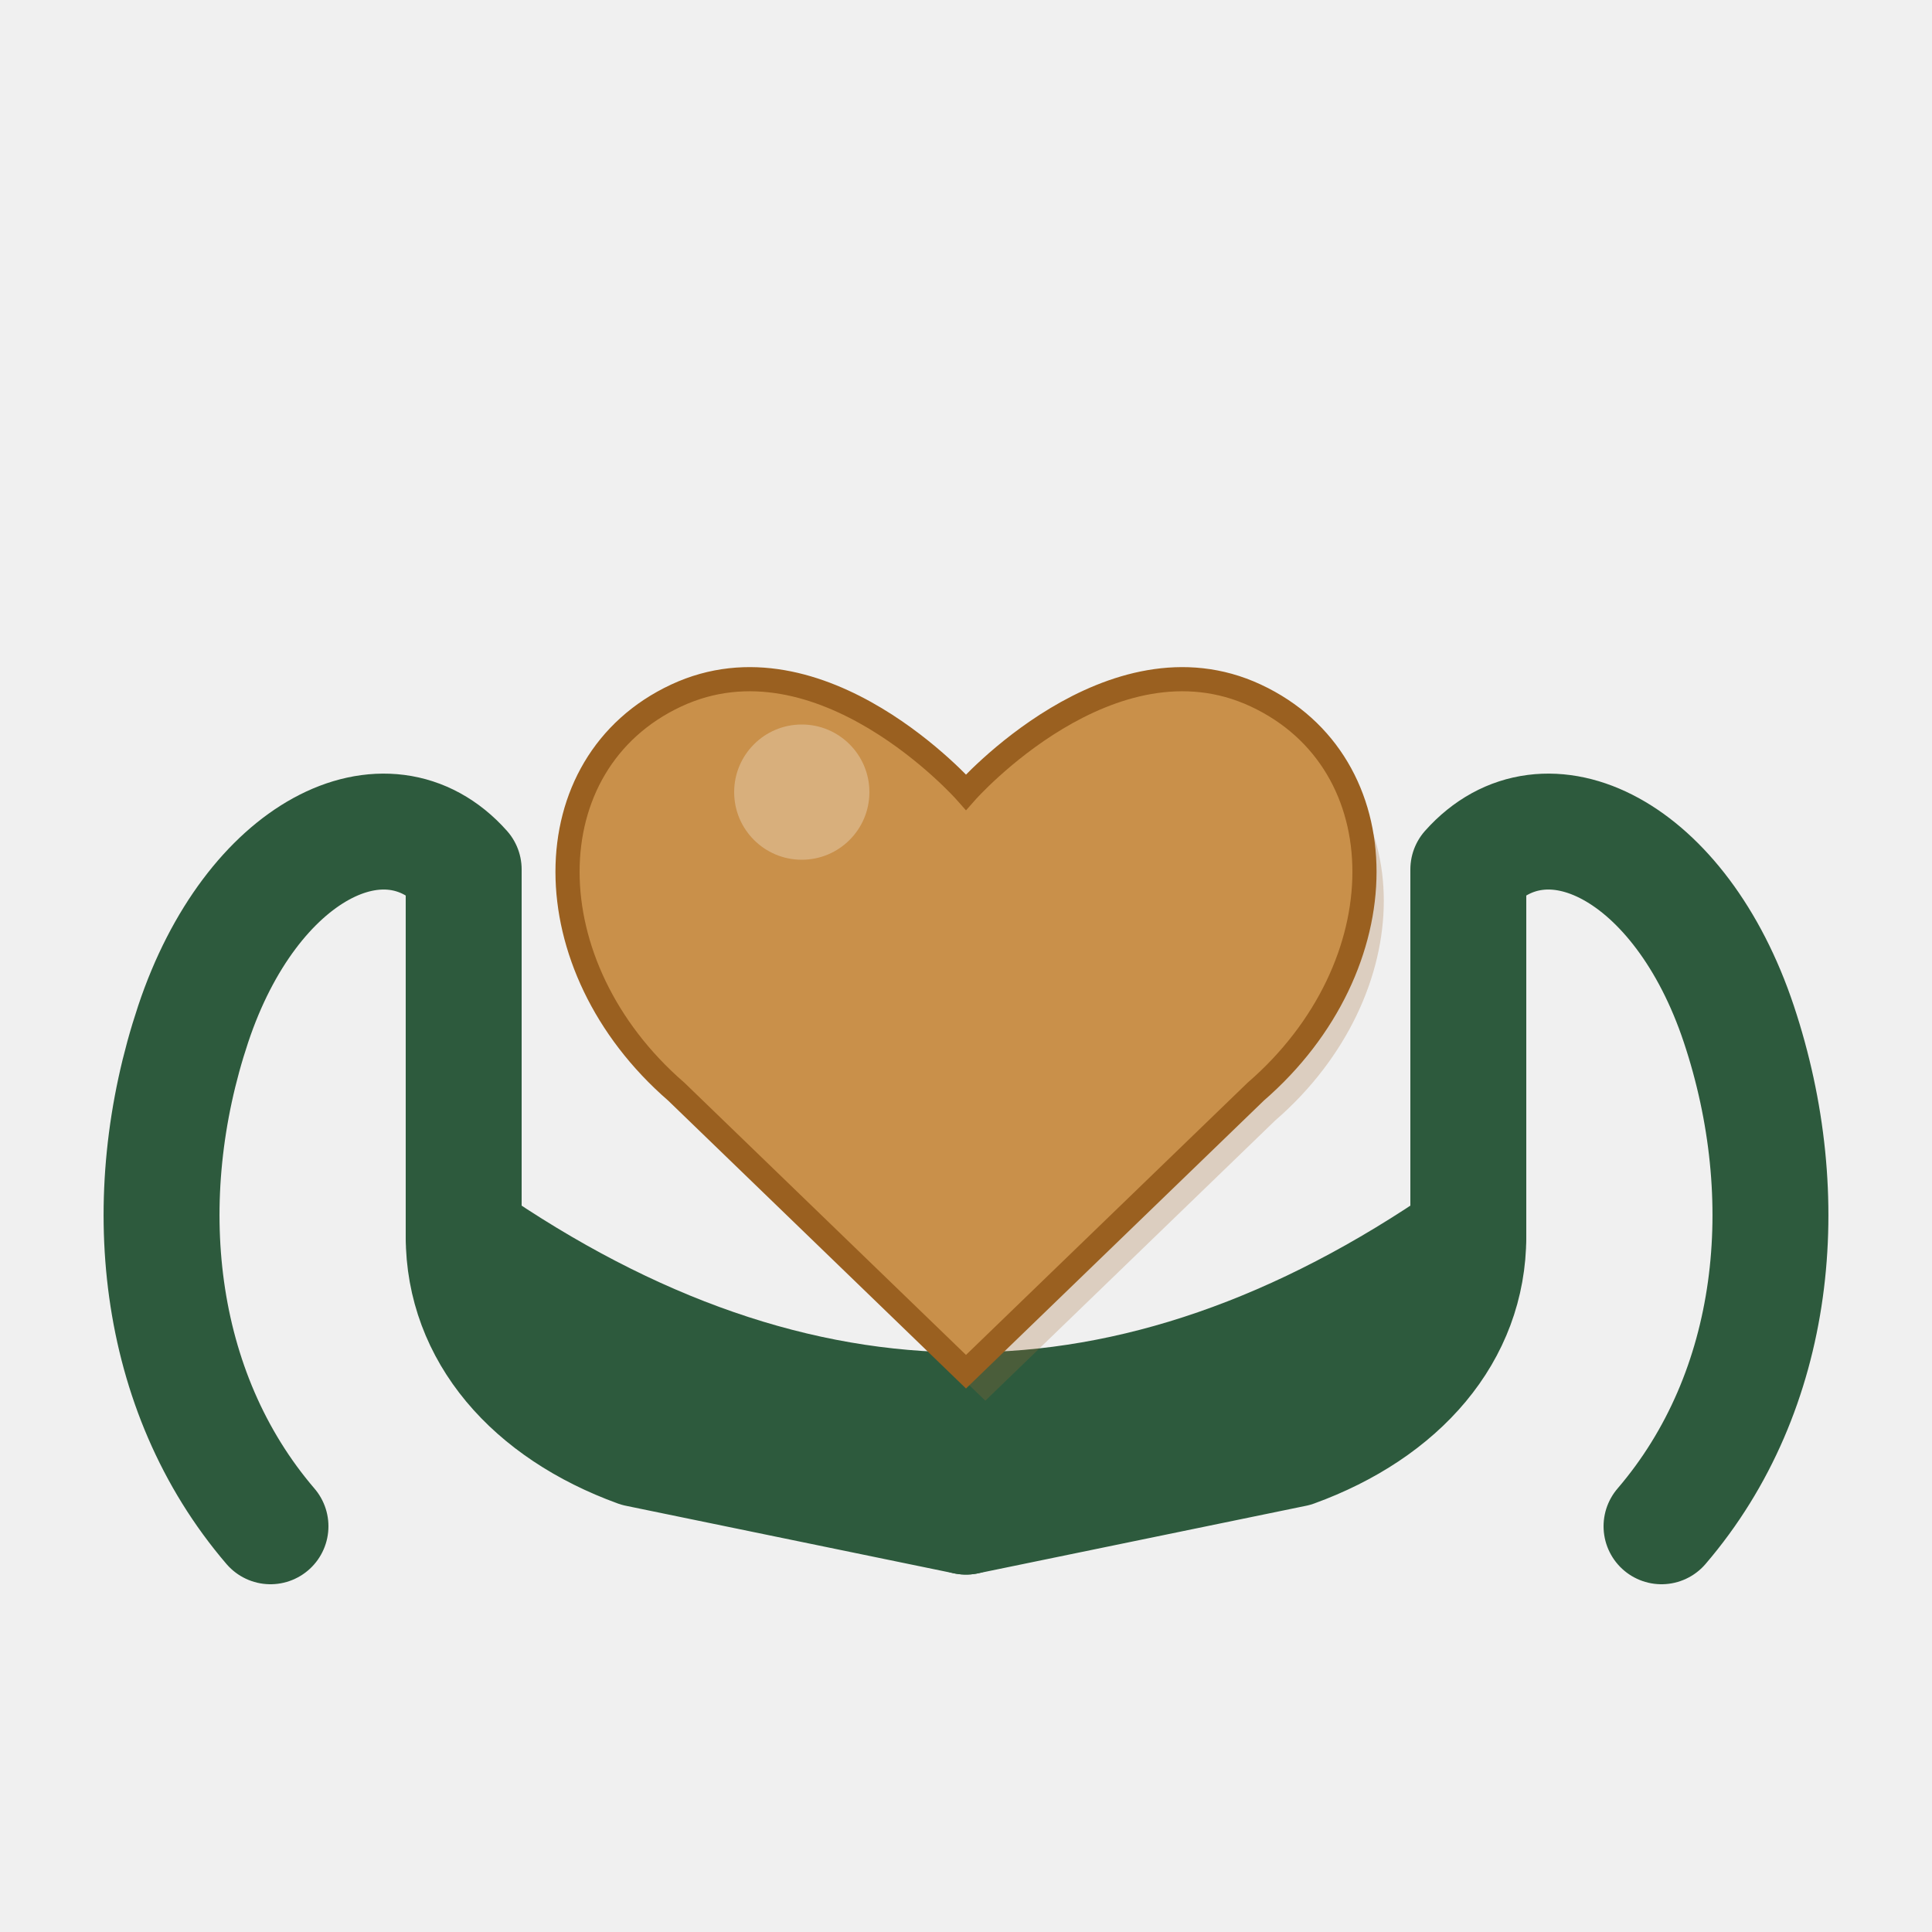
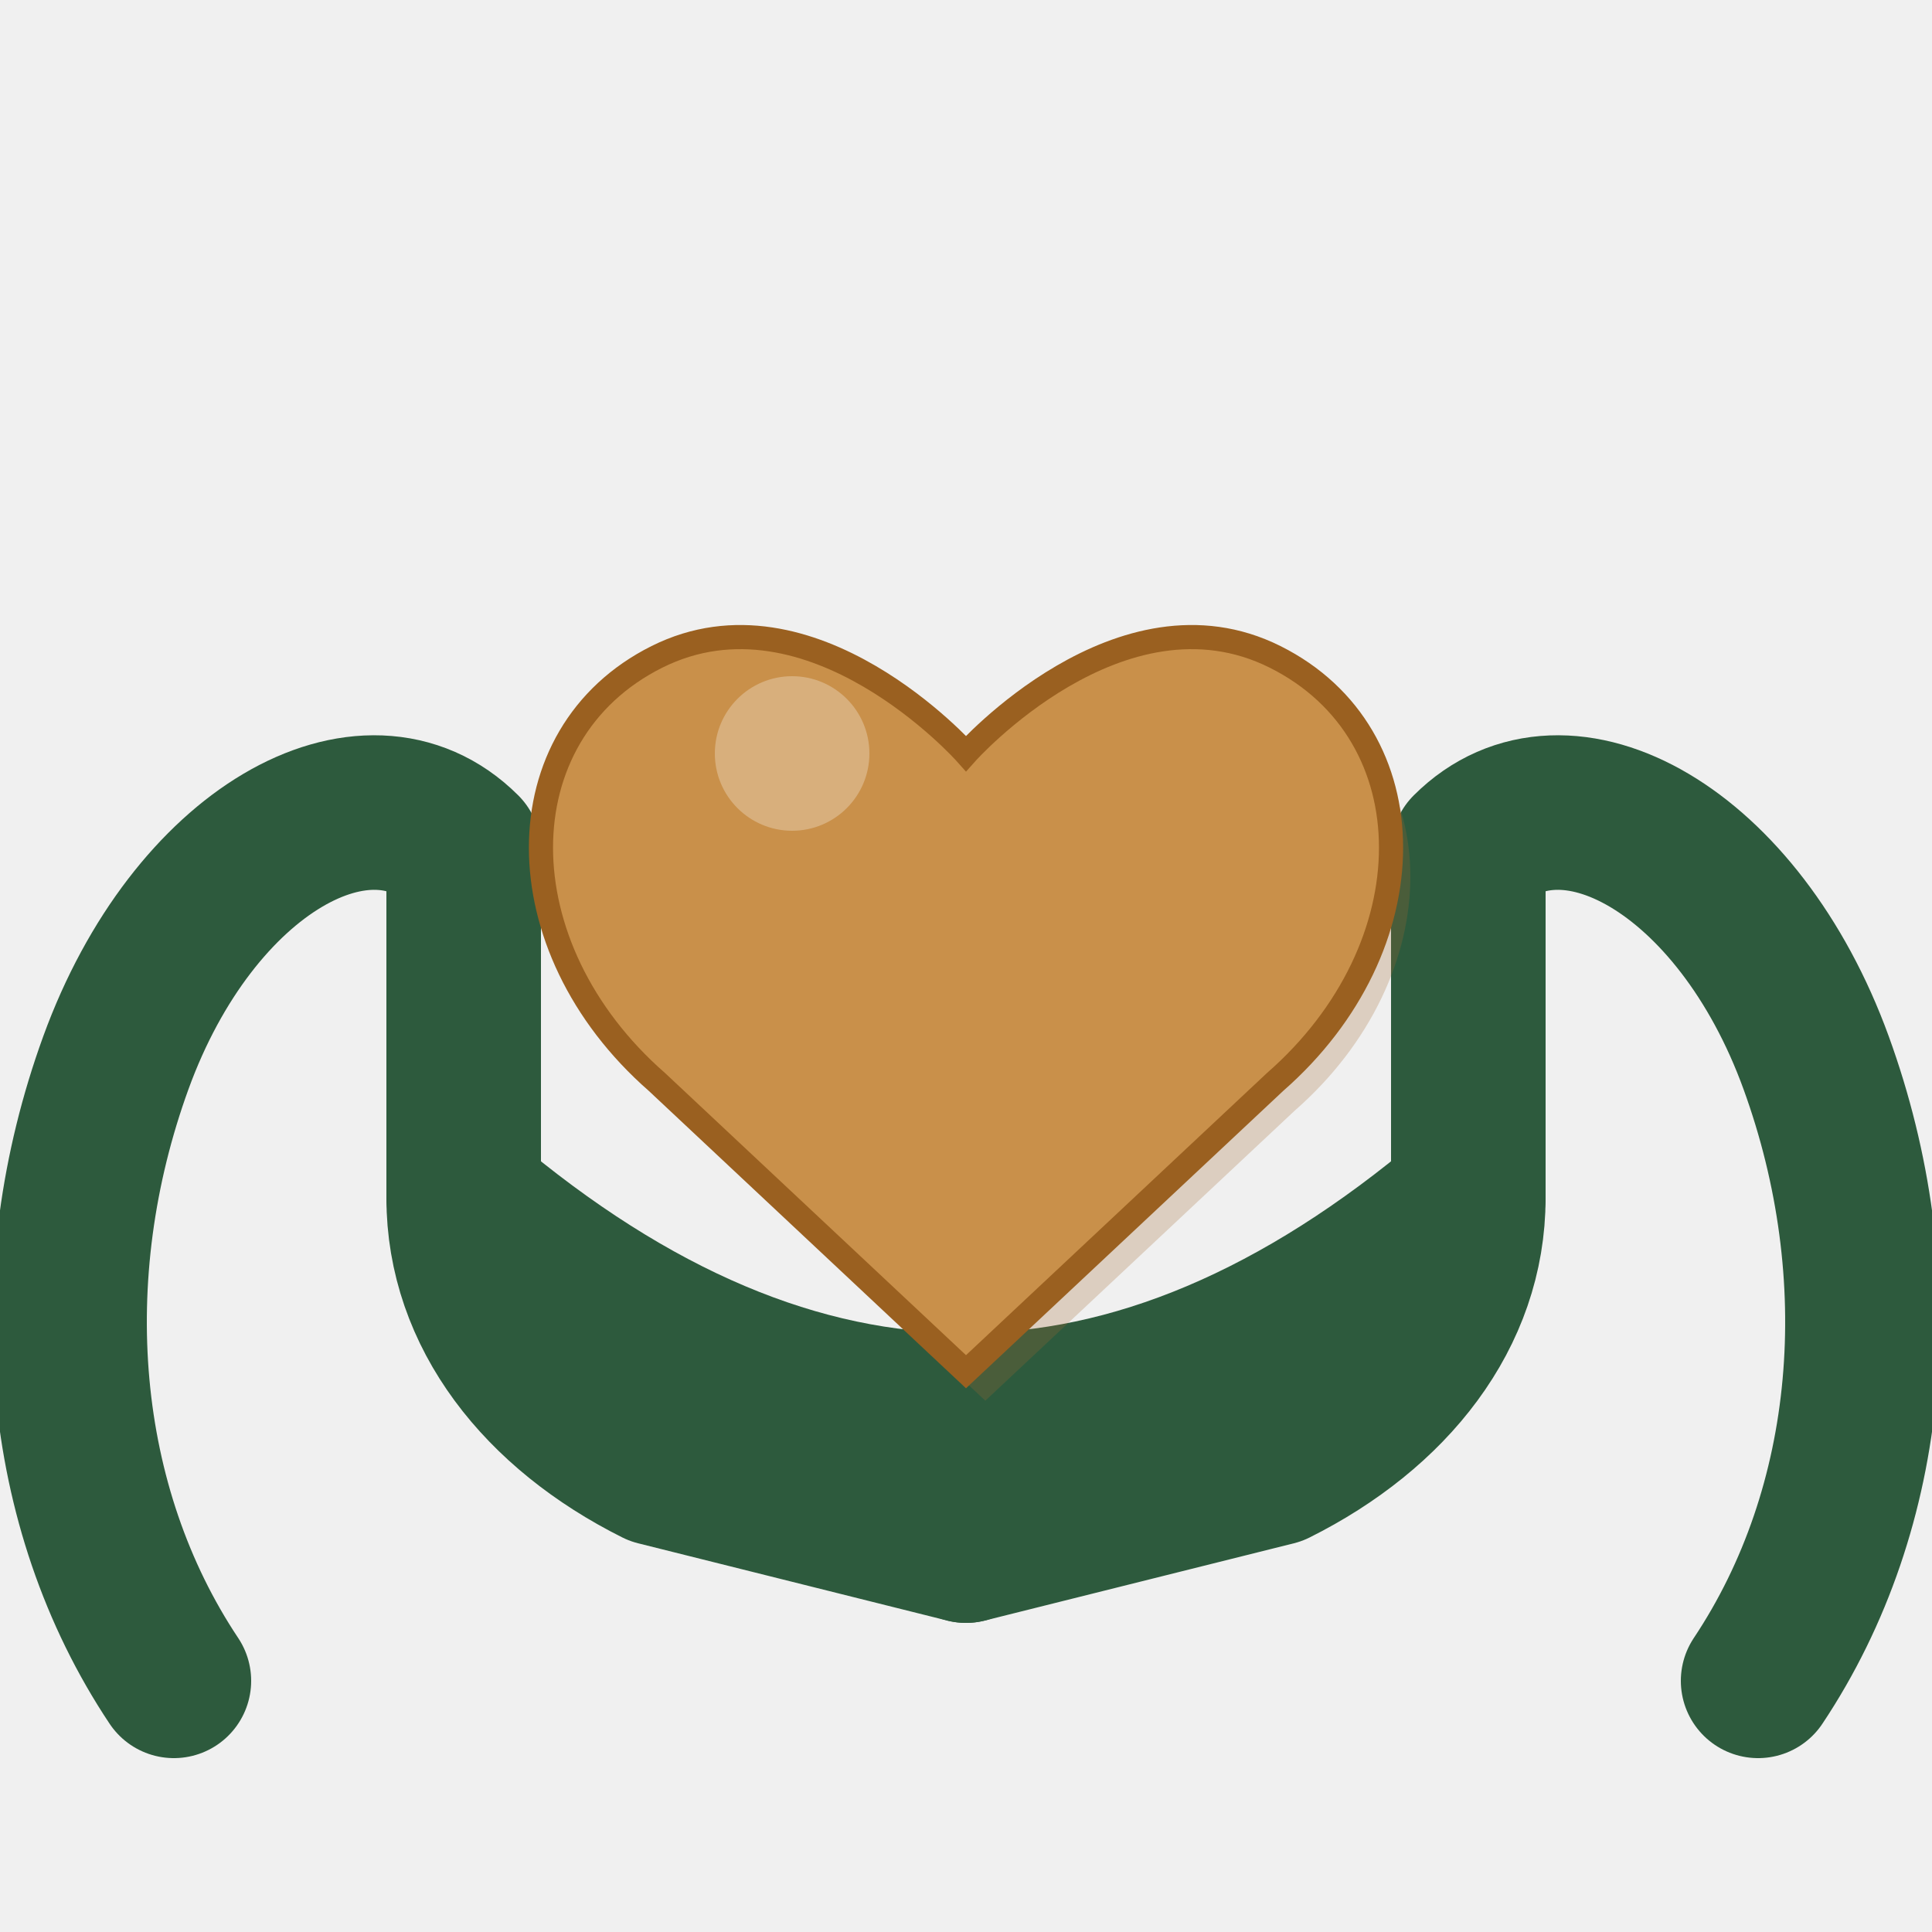
<svg xmlns="http://www.w3.org/2000/svg" width="200" height="200" viewBox="0 0 200 200">
-   <path d="M28 158 C16 144 14 124 20 106 C26 88 40 81 48 90 L48 128 C48 138 55 146 66 150 L100 157" fill="none" stroke="#2D5A3D" stroke-width="12" stroke-linecap="round" stroke-linejoin="round" />
-   <path d="M172 158 C184 144 186 124 180 106 C174 88 160 81 152 90 L152 128 C152 138 145 146 134 150 L100 157" fill="none" stroke="#2D5A3D" stroke-width="12" stroke-linecap="round" stroke-linejoin="round" />
-   <path d="M48 128 Q100 164 152 128" fill="none" stroke="#2D5A3D" stroke-width="12" stroke-linecap="round" />
-   <path d="M100 82            C100 82 85 65 70 72            C55 79 55 100 70 113            L100 142            L130 113            C145 100 145 79 130 72            C115 65 100 82 100 82 Z" fill="#A06830" opacity="0.25" transform="translate(2, 3)" />
-   <path d="M100 82            C100 82 85 65 70 72            C55 79 55 100 70 113            L100 142            L130 113            C145 100 145 79 130 72            C115 65 100 82 100 82 Z" fill="#C9904A" />
-   <path d="M100 82            C100 82 85 65 70 72            C55 79 55 100 70 113            L100 142            L130 113            C145 100 145 79 130 72            C115 65 100 82 100 82 Z" fill="none" stroke="#9A6020" stroke-width="2.5" />
-   <circle cx="83" cy="82" r="7" fill="white" opacity="0.28" />
+   <path d="M18 174 C6 156 4 132 12 110 C20 88 38 78 48 88 L48 124 C48 136 56 146 68 152 L100 160" fill="none" stroke="#2D5A3D" stroke-width="16" stroke-linecap="round" stroke-linejoin="round" />
+   <path d="M182 174 C194 156 196 132 188 110 C180 88 162 78 152 88 L152 124 C152 136 144 146 132 152 L100 160" fill="none" stroke="#2D5A3D" stroke-width="16" stroke-linecap="round" stroke-linejoin="round" />
+   <path d="M48 124 Q100 168 152 124" fill="none" stroke="#2D5A3D" stroke-width="16" stroke-linecap="round" />
+   <path d="M100 78            C100 78 84 60 68 68            C52 76 52 98 68 112            L100 142            L132 112            C148 98 148 76 132 68            C116 60 100 78 100 78 Z" fill="#A06830" opacity="0.25" transform="translate(2, 3)" />
+   <path d="M100 78            C100 78 84 60 68 68            C52 76 52 98 68 112            L100 142            L132 112            C148 98 148 76 132 68            C116 60 100 78 100 78 Z" fill="#C9904A" />
+   <path d="M100 78            C100 78 84 60 68 68            C52 76 52 98 68 112            L100 142            L132 112            C148 98 148 76 132 68            C116 60 100 78 100 78 Z" fill="none" stroke="#9A6020" stroke-width="2.5" />
+   <circle cx="82" cy="78" r="8" fill="white" opacity="0.28" />
</svg>
